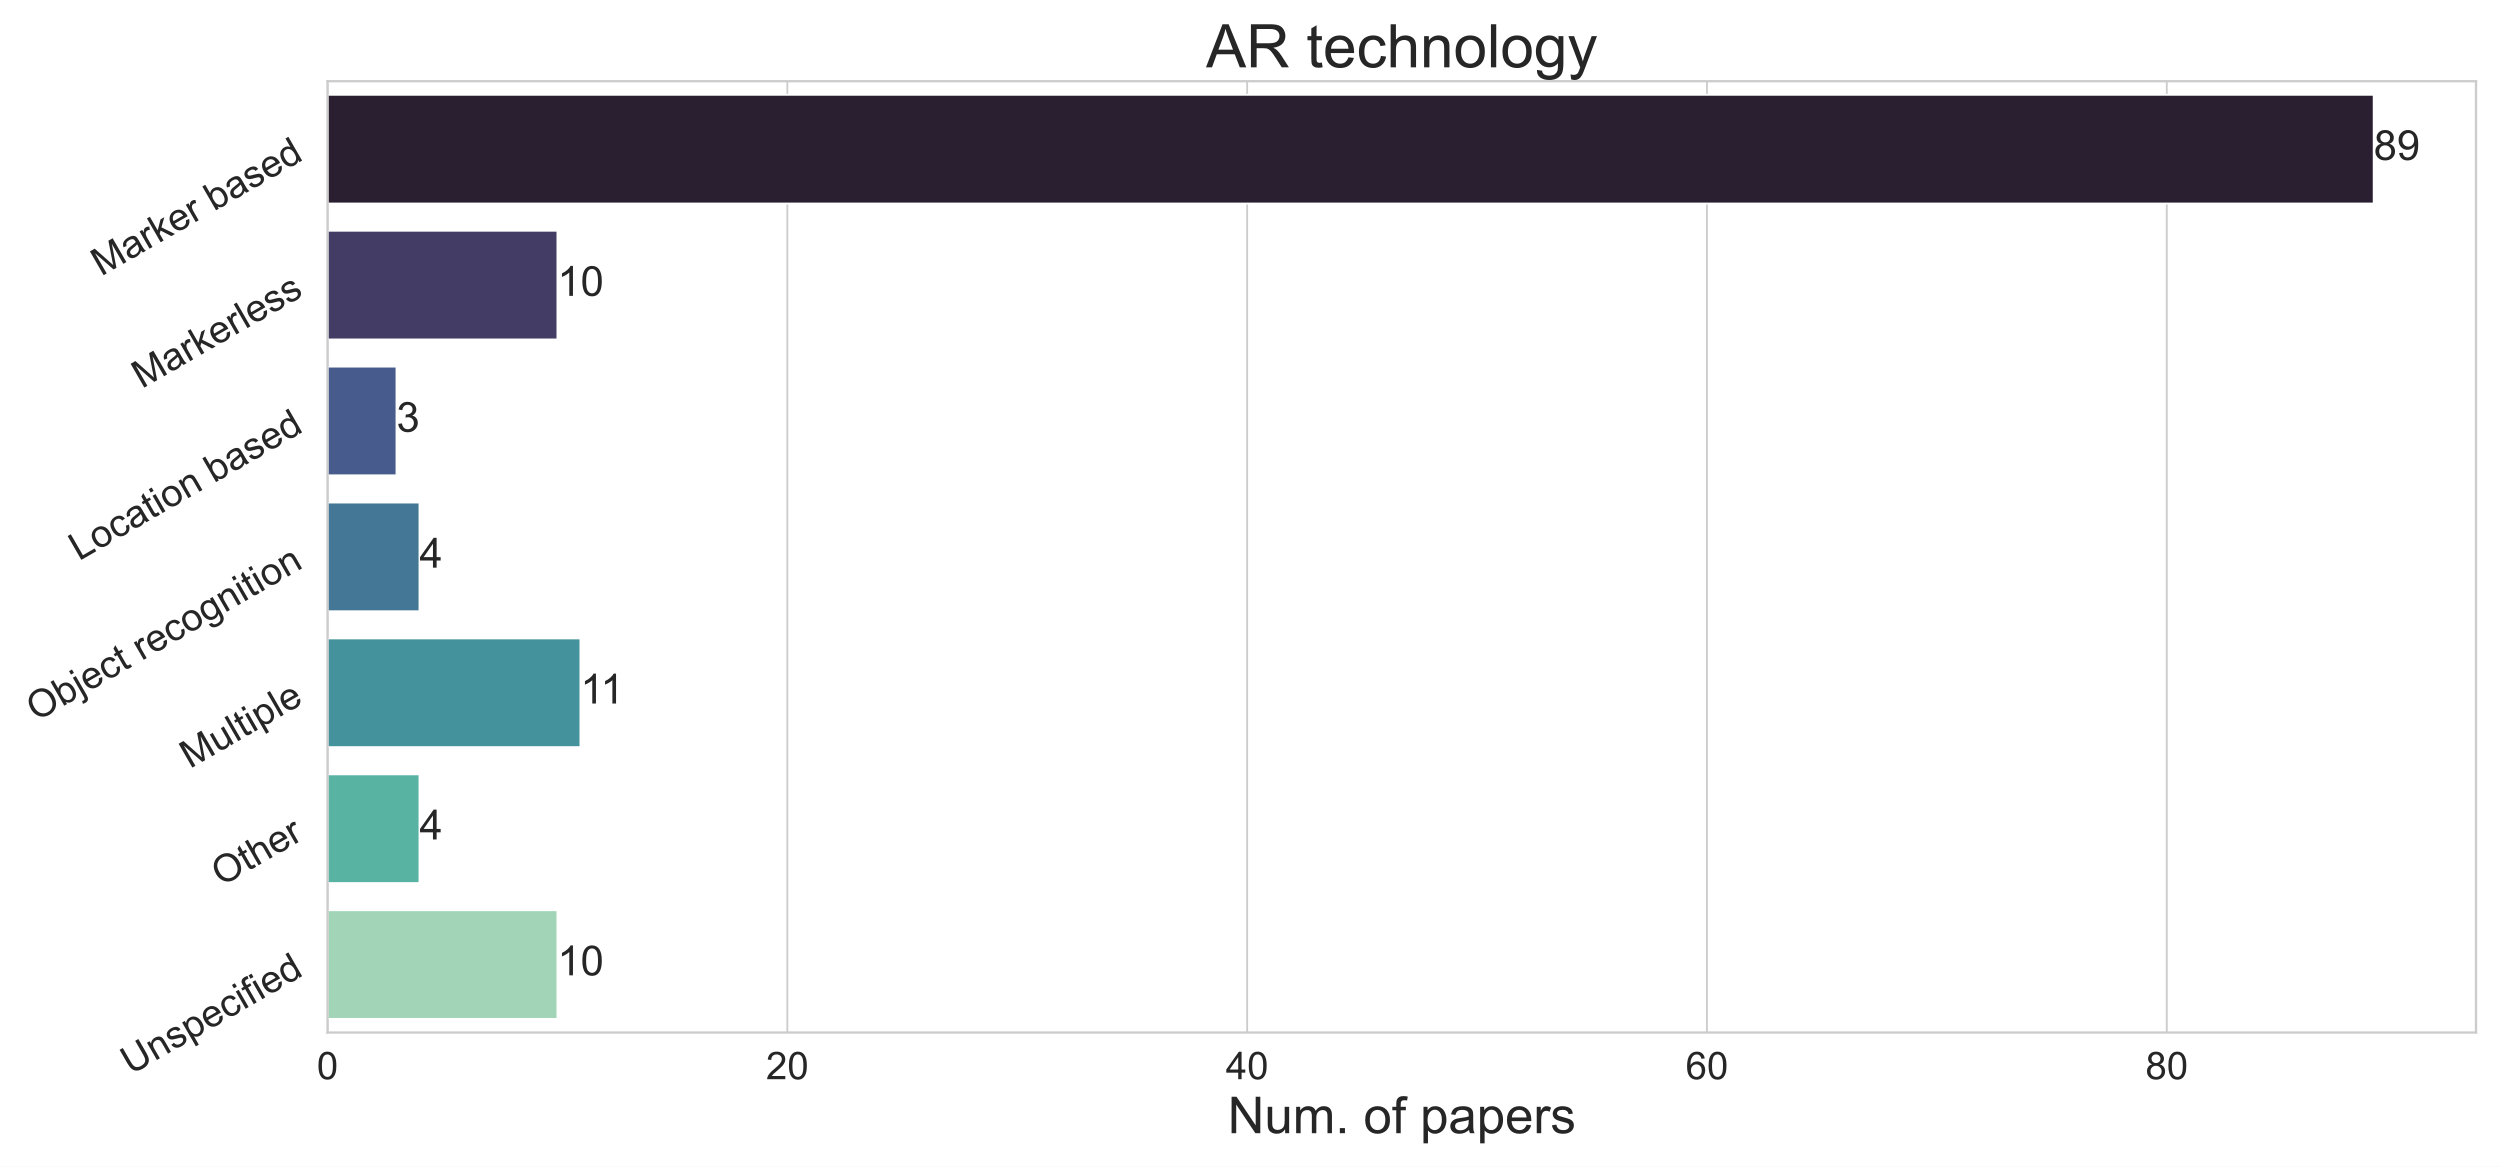
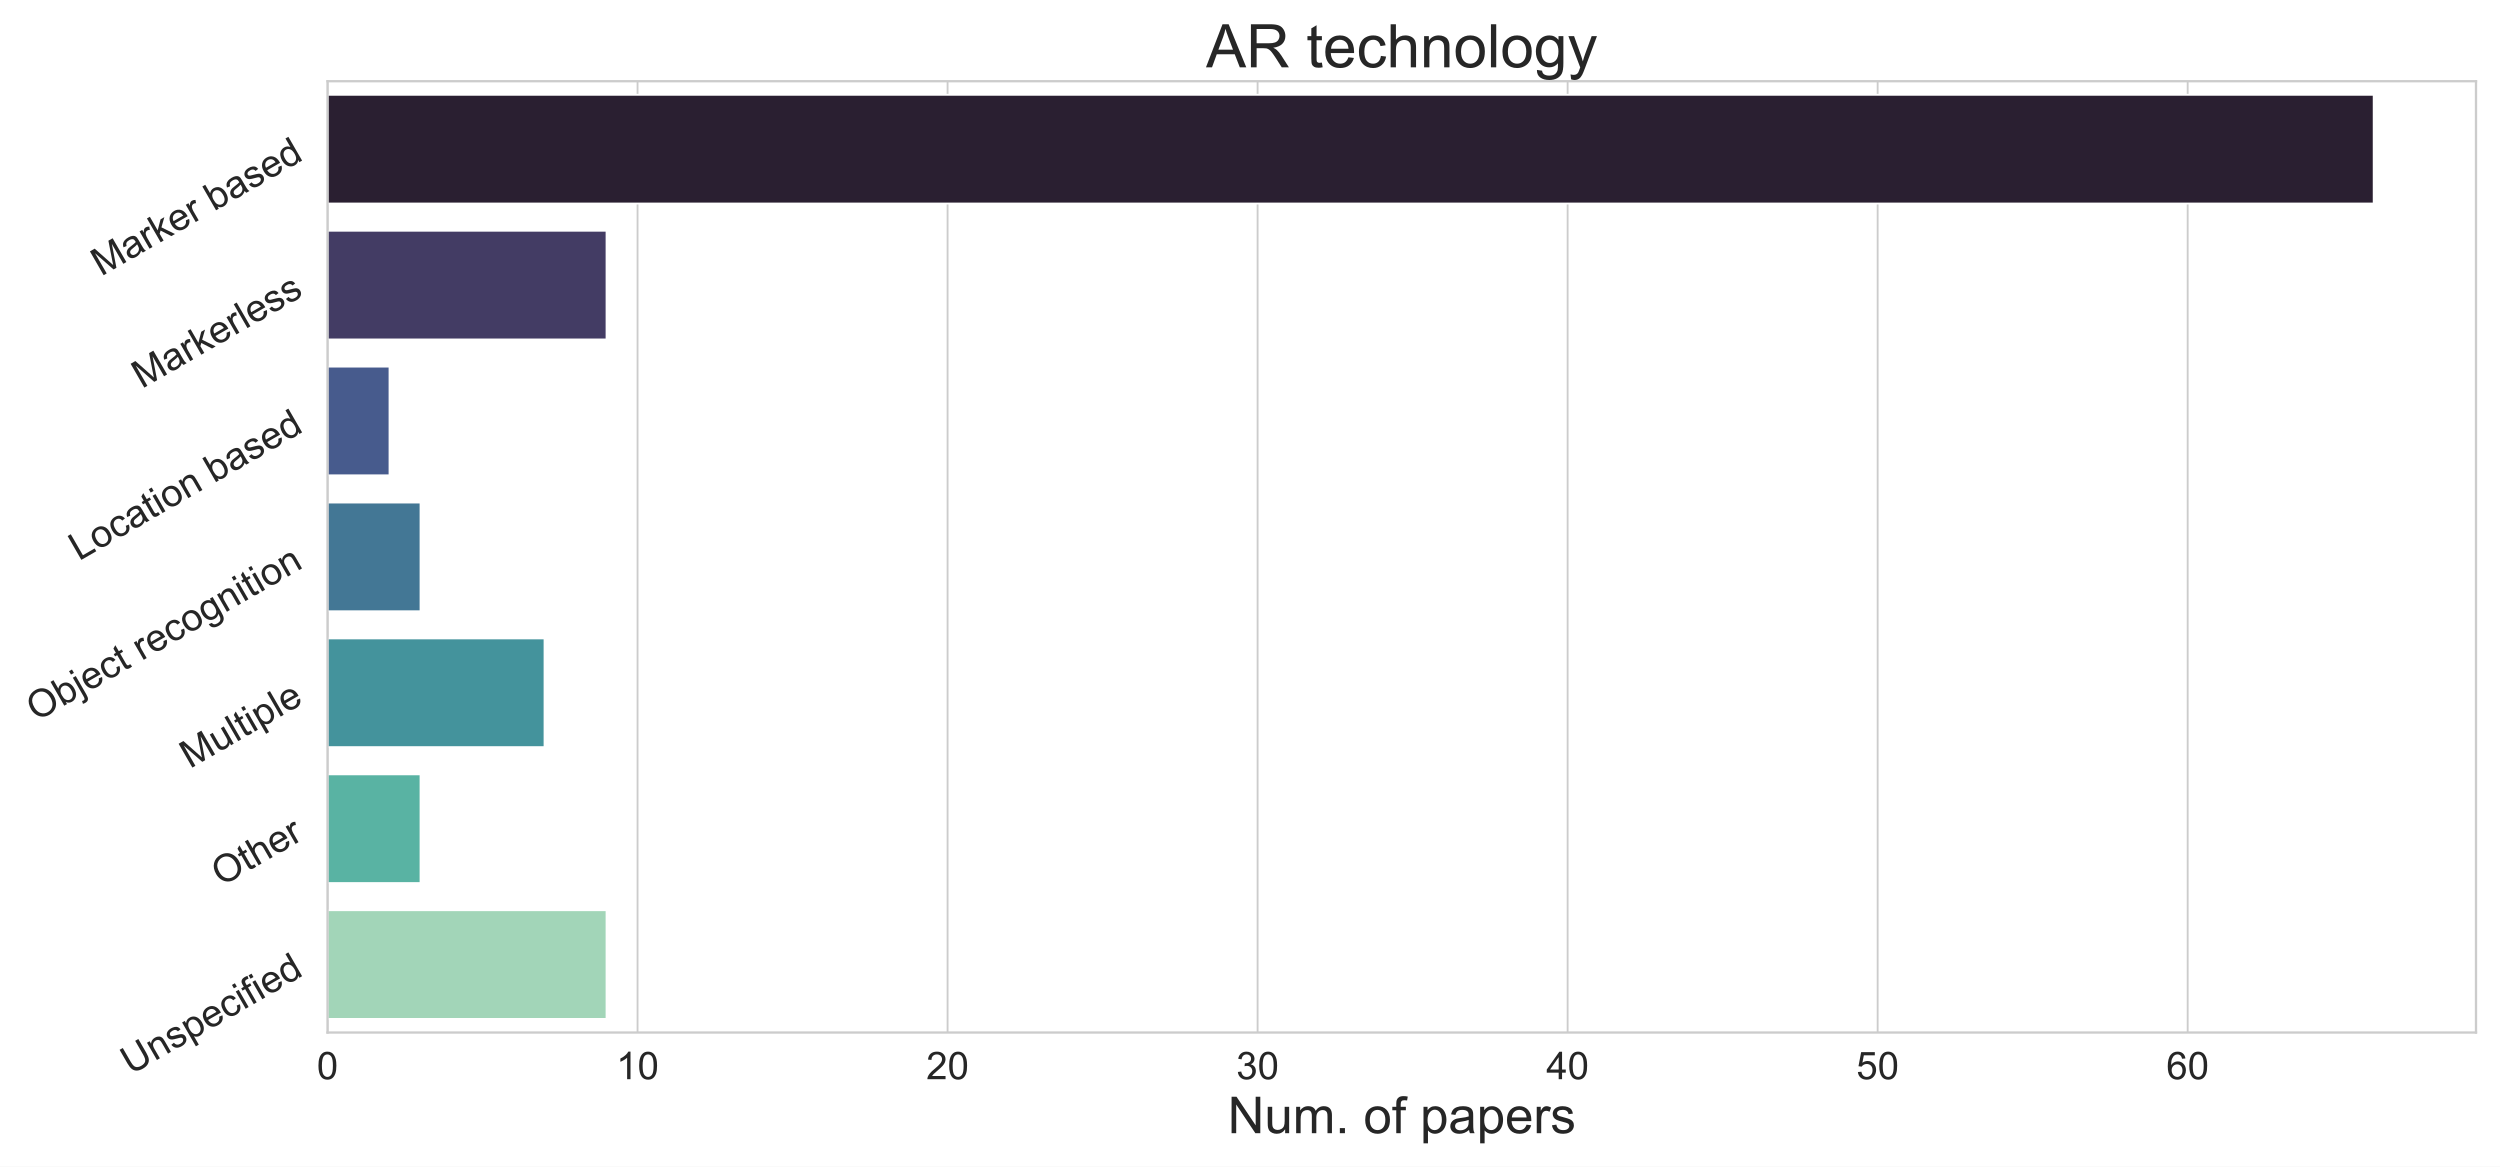
<svg xmlns="http://www.w3.org/2000/svg" xmlns:xlink="http://www.w3.org/1999/xlink" width="1080pt" height="504pt" viewBox="0 0 1080 504" version="1.1">
  <defs>
    <style type="text/css">*{stroke-linejoin: round; stroke-linecap: butt}</style>
  </defs>
  <g id="figure_1">
    <g id="patch_1">
      <path d="M 0 504  L 1080 504  L 1080 0  L 0 0  z " style="fill: #ffffff" />
    </g>
    <g id="axes_1">
      <g id="patch_2">
        <path d="M 141.49 446.052  L 1069.632 446.052  L 1069.632 35.088  L 141.49 35.088  z " style="fill: #ffffff" />
      </g>
      <g id="matplotlib.axis_1">
        <g id="xtick_1">
          <g id="line2d_1">
-             <path d="M 141.49 446.052  L 141.49 35.088  " clip-path="url(#pb2c22d6b29)" style="fill: none; stroke: #cccccc; stroke-width: 0.8; stroke-linecap: round" />
+             <path d="M 141.49 446.052  L 141.49 35.088  " clip-path="url(#p53f2788894)" style="fill: none; stroke: #cccccc; stroke-width: 0.8; stroke-linecap: round" />
          </g>
          <g id="text_1">
            <g style="fill: #262626" transform="translate(136.8777 466.226) scale(0.165888 -0.165888)">
              <defs>
                <path id="ArialMT-30" d="M 266 2259  Q 266 3072 433 3567  Q 600 4063 929 4331  Q 1259 4600 1759 4600  Q 2128 4600 2406 4451  Q 2684 4303 2865 4023  Q 3047 3744 3150 3342  Q 3253 2941 3253 2259  Q 3253 1453 3087 958  Q 2922 463 2592 192  Q 2263 -78 1759 -78  Q 1097 -78 719 397  Q 266 969 266 2259  z M 844 2259  Q 844 1131 1108 757  Q 1372 384 1759 384  Q 2147 384 2411 759  Q 2675 1134 2675 2259  Q 2675 3391 2411 3762  Q 2147 4134 1753 4134  Q 1366 4134 1134 3806  Q 844 3388 844 2259  z " transform="scale(0.015625)" />
              </defs>
              <use xlink:href="#ArialMT-30" />
            </g>
          </g>
        </g>
        <g id="xtick_2">
          <g id="line2d_2">
-             <path d="M 340.129 446.052  L 340.129 35.088  " clip-path="url(#pb2c22d6b29)" style="fill: none; stroke: #cccccc; stroke-width: 0.8; stroke-linecap: round" />
+             <path d="M 275.421 446.052  L 275.421 35.088  " clip-path="url(#p53f2788894)" style="fill: none; stroke: #cccccc; stroke-width: 0.8; stroke-linecap: round" />
          </g>
          <g id="text_2">
-             <g style="fill: #262626" transform="translate(330.9045 466.226) scale(0.165888 -0.165888)">
-               <defs>
-                 <path id="ArialMT-32" d="M 3222 541  L 3222 0  L 194 0  Q 188 203 259 391  Q 375 700 629 1000  Q 884 1300 1366 1694  Q 2113 2306 2375 2664  Q 2638 3022 2638 3341  Q 2638 3675 2398 3904  Q 2159 4134 1775 4134  Q 1369 4134 1125 3890  Q 881 3647 878 3216  L 300 3275  Q 359 3922 746 4261  Q 1134 4600 1788 4600  Q 2447 4600 2831 4234  Q 3216 3869 3216 3328  Q 3216 3053 3103 2787  Q 2991 2522 2730 2228  Q 2469 1934 1863 1422  Q 1356 997 1212 845  Q 1069 694 975 541  L 3222 541  z " transform="scale(0.015625)" />
-               </defs>
-               <use xlink:href="#ArialMT-32" />
+             <g style="fill: #262626" transform="translate(266.1962 466.226) scale(0.165888 -0.165888)">
+               <defs>
+                 <path id="ArialMT-31" d="M 2384 0  L 1822 0  L 1822 3584  Q 1619 3391 1289 3197  Q 959 3003 697 2906  L 697 3450  Q 1169 3672 1522 3987  Q 1875 4303 2022 4600  L 2384 4600  L 2384 0  z " transform="scale(0.015625)" />
+               </defs>
+               <use xlink:href="#ArialMT-31" />
              <use xlink:href="#ArialMT-30" x="55.615" />
            </g>
          </g>
        </g>
        <g id="xtick_3">
          <g id="line2d_3">
-             <path d="M 538.769 446.052  L 538.769 35.088  " clip-path="url(#pb2c22d6b29)" style="fill: none; stroke: #cccccc; stroke-width: 0.8; stroke-linecap: round" />
+             <path d="M 409.352 446.052  L 409.352 35.088  " clip-path="url(#p53f2788894)" style="fill: none; stroke: #cccccc; stroke-width: 0.8; stroke-linecap: round" />
          </g>
          <g id="text_3">
-             <g style="fill: #262626" transform="translate(529.5437 466.226) scale(0.165888 -0.165888)">
-               <defs>
-                 <path id="ArialMT-34" d="M 2069 0  L 2069 1097  L 81 1097  L 81 1613  L 2172 4581  L 2631 4581  L 2631 1613  L 3250 1613  L 3250 1097  L 2631 1097  L 2631 0  L 2069 0  z M 2069 1613  L 2069 3678  L 634 1613  L 2069 1613  z " transform="scale(0.015625)" />
-               </defs>
-               <use xlink:href="#ArialMT-34" />
+             <g style="fill: #262626" transform="translate(400.1272 466.226) scale(0.165888 -0.165888)">
+               <defs>
+                 <path id="ArialMT-32" d="M 3222 541  L 3222 0  L 194 0  Q 188 203 259 391  Q 375 700 629 1000  Q 884 1300 1366 1694  Q 2113 2306 2375 2664  Q 2638 3022 2638 3341  Q 2638 3675 2398 3904  Q 2159 4134 1775 4134  Q 1369 4134 1125 3890  Q 881 3647 878 3216  L 300 3275  Q 359 3922 746 4261  Q 1134 4600 1788 4600  Q 2447 4600 2831 4234  Q 3216 3869 3216 3328  Q 3216 3053 3103 2787  Q 2991 2522 2730 2228  Q 2469 1934 1863 1422  Q 1356 997 1212 845  Q 1069 694 975 541  L 3222 541  z " transform="scale(0.015625)" />
+               </defs>
+               <use xlink:href="#ArialMT-32" />
              <use xlink:href="#ArialMT-30" x="55.615" />
            </g>
          </g>
        </g>
        <g id="xtick_4">
          <g id="line2d_4">
-             <path d="M 737.408 446.052  L 737.408 35.088  " clip-path="url(#pb2c22d6b29)" style="fill: none; stroke: #cccccc; stroke-width: 0.8; stroke-linecap: round" />
+             <path d="M 543.283 446.052  L 543.283 35.088  " clip-path="url(#p53f2788894)" style="fill: none; stroke: #cccccc; stroke-width: 0.8; stroke-linecap: round" />
          </g>
          <g id="text_4">
-             <g style="fill: #262626" transform="translate(728.1829 466.226) scale(0.165888 -0.165888)">
-               <defs>
-                 <path id="ArialMT-36" d="M 3184 3459  L 2625 3416  Q 2550 3747 2413 3897  Q 2184 4138 1850 4138  Q 1581 4138 1378 3988  Q 1113 3794 959 3422  Q 806 3050 800 2363  Q 1003 2672 1297 2822  Q 1591 2972 1913 2972  Q 2475 2972 2870 2558  Q 3266 2144 3266 1488  Q 3266 1056 3080 686  Q 2894 316 2569 119  Q 2244 -78 1831 -78  Q 1128 -78 684 439  Q 241 956 241 2144  Q 241 3472 731 4075  Q 1159 4600 1884 4600  Q 2425 4600 2770 4297  Q 3116 3994 3184 3459  z M 888 1484  Q 888 1194 1011 928  Q 1134 663 1356 523  Q 1578 384 1822 384  Q 2178 384 2434 671  Q 2691 959 2691 1453  Q 2691 1928 2437 2201  Q 2184 2475 1800 2475  Q 1419 2475 1153 2201  Q 888 1928 888 1484  z " transform="scale(0.015625)" />
-               </defs>
-               <use xlink:href="#ArialMT-36" />
+             <g style="fill: #262626" transform="translate(534.0582 466.226) scale(0.165888 -0.165888)">
+               <defs>
+                 <path id="ArialMT-33" d="M 269 1209  L 831 1284  Q 928 806 1161 595  Q 1394 384 1728 384  Q 2125 384 2398 659  Q 2672 934 2672 1341  Q 2672 1728 2419 1979  Q 2166 2231 1775 2231  Q 1616 2231 1378 2169  L 1441 2663  Q 1497 2656 1531 2656  Q 1891 2656 2178 2843  Q 2466 3031 2466 3422  Q 2466 3731 2256 3934  Q 2047 4138 1716 4138  Q 1388 4138 1169 3931  Q 950 3725 888 3313  L 325 3413  Q 428 3978 793 4289  Q 1159 4600 1703 4600  Q 2078 4600 2393 4439  Q 2709 4278 2876 4000  Q 3044 3722 3044 3409  Q 3044 3113 2884 2869  Q 2725 2625 2413 2481  Q 2819 2388 3044 2092  Q 3269 1797 3269 1353  Q 3269 753 2831 336  Q 2394 -81 1725 -81  Q 1122 -81 723 278  Q 325 638 269 1209  z " transform="scale(0.015625)" />
+               </defs>
+               <use xlink:href="#ArialMT-33" />
              <use xlink:href="#ArialMT-30" x="55.615" />
            </g>
          </g>
        </g>
        <g id="xtick_5">
          <g id="line2d_5">
-             <path d="M 936.047 446.052  L 936.047 35.088  " clip-path="url(#pb2c22d6b29)" style="fill: none; stroke: #cccccc; stroke-width: 0.8; stroke-linecap: round" />
+             <path d="M 677.214 446.052  L 677.214 35.088  " clip-path="url(#p53f2788894)" style="fill: none; stroke: #cccccc; stroke-width: 0.8; stroke-linecap: round" />
          </g>
          <g id="text_5">
-             <g style="fill: #262626" transform="translate(926.8222 466.226) scale(0.165888 -0.165888)">
-               <defs>
-                 <path id="ArialMT-38" d="M 1131 2484  Q 781 2613 612 2850  Q 444 3088 444 3419  Q 444 3919 803 4259  Q 1163 4600 1759 4600  Q 2359 4600 2725 4251  Q 3091 3903 3091 3403  Q 3091 3084 2923 2848  Q 2756 2613 2416 2484  Q 2838 2347 3058 2040  Q 3278 1734 3278 1309  Q 3278 722 2862 322  Q 2447 -78 1769 -78  Q 1091 -78 675 323  Q 259 725 259 1325  Q 259 1772 486 2073  Q 713 2375 1131 2484  z M 1019 3438  Q 1019 3113 1228 2906  Q 1438 2700 1772 2700  Q 2097 2700 2305 2904  Q 2513 3109 2513 3406  Q 2513 3716 2298 3927  Q 2084 4138 1766 4138  Q 1444 4138 1231 3931  Q 1019 3725 1019 3438  z M 838 1322  Q 838 1081 952 856  Q 1066 631 1291 507  Q 1516 384 1775 384  Q 2178 384 2440 643  Q 2703 903 2703 1303  Q 2703 1709 2433 1975  Q 2163 2241 1756 2241  Q 1359 2241 1098 1978  Q 838 1716 838 1322  z " transform="scale(0.015625)" />
-               </defs>
-               <use xlink:href="#ArialMT-38" />
-               <use xlink:href="#ArialMT-30" x="55.615" />
-             </g>
-           </g>
-         </g>
-         <g id="text_6">
+             <g style="fill: #262626" transform="translate(667.9892 466.226) scale(0.165888 -0.165888)">
+               <defs>
+                 <path id="ArialMT-34" d="M 2069 0  L 2069 1097  L 81 1097  L 81 1613  L 2172 4581  L 2631 4581  L 2631 1613  L 3250 1613  L 3250 1097  L 2631 1097  L 2631 0  L 2069 0  z M 2069 1613  L 2069 3678  L 634 1613  L 2069 1613  z " transform="scale(0.015625)" />
+               </defs>
+               <use xlink:href="#ArialMT-34" />
+               <use xlink:href="#ArialMT-30" x="55.615" />
+             </g>
+           </g>
+         </g>
+         <g id="xtick_6">
+           <g id="line2d_6">
+             <path d="M 811.145 446.052  L 811.145 35.088  " clip-path="url(#p53f2788894)" style="fill: none; stroke: #cccccc; stroke-width: 0.8; stroke-linecap: round" />
+           </g>
+           <g id="text_6">
+             <g style="fill: #262626" transform="translate(801.9202 466.226) scale(0.165888 -0.165888)">
+               <defs>
+                 <path id="ArialMT-35" d="M 266 1200  L 856 1250  Q 922 819 1161 601  Q 1400 384 1738 384  Q 2144 384 2425 690  Q 2706 997 2706 1503  Q 2706 1984 2436 2262  Q 2166 2541 1728 2541  Q 1456 2541 1237 2417  Q 1019 2294 894 2097  L 366 2166  L 809 4519  L 3088 4519  L 3088 3981  L 1259 3981  L 1013 2750  Q 1425 3038 1878 3038  Q 2478 3038 2890 2622  Q 3303 2206 3303 1553  Q 3303 931 2941 478  Q 2500 -78 1738 -78  Q 1113 -78 717 272  Q 322 622 266 1200  z " transform="scale(0.015625)" />
+               </defs>
+               <use xlink:href="#ArialMT-35" />
+               <use xlink:href="#ArialMT-30" x="55.615" />
+             </g>
+           </g>
+         </g>
+         <g id="xtick_7">
+           <g id="line2d_7">
+             <path d="M 945.076 446.052  L 945.076 35.088  " clip-path="url(#p53f2788894)" style="fill: none; stroke: #cccccc; stroke-width: 0.8; stroke-linecap: round" />
+           </g>
+           <g id="text_7">
+             <g style="fill: #262626" transform="translate(935.8512 466.226) scale(0.165888 -0.165888)">
+               <defs>
+                 <path id="ArialMT-36" d="M 3184 3459  L 2625 3416  Q 2550 3747 2413 3897  Q 2184 4138 1850 4138  Q 1581 4138 1378 3988  Q 1113 3794 959 3422  Q 806 3050 800 2363  Q 1003 2672 1297 2822  Q 1591 2972 1913 2972  Q 2475 2972 2870 2558  Q 3266 2144 3266 1488  Q 3266 1056 3080 686  Q 2894 316 2569 119  Q 2244 -78 1831 -78  Q 1128 -78 684 439  Q 241 956 241 2144  Q 241 3472 731 4075  Q 1159 4600 1884 4600  Q 2425 4600 2770 4297  Q 3116 3994 3184 3459  z M 888 1484  Q 888 1194 1011 928  Q 1134 663 1356 523  Q 1578 384 1822 384  Q 2178 384 2434 671  Q 2691 959 2691 1453  Q 2691 1928 2437 2201  Q 2184 2475 1800 2475  Q 1419 2475 1153 2201  Q 888 1928 888 1484  z " transform="scale(0.015625)" />
+               </defs>
+               <use xlink:href="#ArialMT-36" />
+               <use xlink:href="#ArialMT-30" x="55.615" />
+             </g>
+           </g>
+         </g>
+         <g id="text_8">
          <g style="fill: #262626" transform="translate(530.3658 489.5383) scale(0.22 -0.22)">
            <defs>
              <path id="ArialMT-4e" d="M 488 0  L 488 4581  L 1109 4581  L 3516 984  L 3516 4581  L 4097 4581  L 4097 0  L 3475 0  L 1069 3600  L 1069 0  L 488 0  z " transform="scale(0.015625)" />
              <path id="ArialMT-75" d="M 2597 0  L 2597 488  Q 2209 -75 1544 -75  Q 1250 -75 995 37  Q 741 150 617 320  Q 494 491 444 738  Q 409 903 409 1263  L 409 3319  L 972 3319  L 972 1478  Q 972 1038 1006 884  Q 1059 663 1231 536  Q 1403 409 1656 409  Q 1909 409 2131 539  Q 2353 669 2445 892  Q 2538 1116 2538 1541  L 2538 3319  L 3100 3319  L 3100 0  L 2597 0  z " transform="scale(0.015625)" />
              <path id="ArialMT-6d" d="M 422 0  L 422 3319  L 925 3319  L 925 2853  Q 1081 3097 1340 3245  Q 1600 3394 1931 3394  Q 2300 3394 2536 3241  Q 2772 3088 2869 2813  Q 3263 3394 3894 3394  Q 4388 3394 4653 3120  Q 4919 2847 4919 2278  L 4919 0  L 4359 0  L 4359 2091  Q 4359 2428 4304 2576  Q 4250 2725 4106 2815  Q 3963 2906 3769 2906  Q 3419 2906 3187 2673  Q 2956 2441 2956 1928  L 2956 0  L 2394 0  L 2394 2156  Q 2394 2531 2256 2718  Q 2119 2906 1806 2906  Q 1569 2906 1367 2781  Q 1166 2656 1075 2415  Q 984 2175 984 1722  L 984 0  L 422 0  z " transform="scale(0.015625)" />
              <path id="ArialMT-2e" d="M 581 0  L 581 641  L 1222 641  L 1222 0  L 581 0  z " transform="scale(0.015625)" />
              <path id="ArialMT-20" transform="scale(0.015625)" />
              <path id="ArialMT-6f" d="M 213 1659  Q 213 2581 725 3025  Q 1153 3394 1769 3394  Q 2453 3394 2887 2945  Q 3322 2497 3322 1706  Q 3322 1066 3130 698  Q 2938 331 2570 128  Q 2203 -75 1769 -75  Q 1072 -75 642 372  Q 213 819 213 1659  z M 791 1659  Q 791 1022 1069 705  Q 1347 388 1769 388  Q 2188 388 2466 706  Q 2744 1025 2744 1678  Q 2744 2294 2464 2611  Q 2184 2928 1769 2928  Q 1347 2928 1069 2612  Q 791 2297 791 1659  z " transform="scale(0.015625)" />
              <path id="ArialMT-66" d="M 556 0  L 556 2881  L 59 2881  L 59 3319  L 556 3319  L 556 3672  Q 556 4006 616 4169  Q 697 4388 901 4523  Q 1106 4659 1475 4659  Q 1713 4659 2000 4603  L 1916 4113  Q 1741 4144 1584 4144  Q 1328 4144 1222 4034  Q 1116 3925 1116 3625  L 1116 3319  L 1763 3319  L 1763 2881  L 1116 2881  L 1116 0  L 556 0  z " transform="scale(0.015625)" />
              <path id="ArialMT-70" d="M 422 -1272  L 422 3319  L 934 3319  L 934 2888  Q 1116 3141 1344 3267  Q 1572 3394 1897 3394  Q 2322 3394 2647 3175  Q 2972 2956 3137 2557  Q 3303 2159 3303 1684  Q 3303 1175 3120 767  Q 2938 359 2589 142  Q 2241 -75 1856 -75  Q 1575 -75 1351 44  Q 1128 163 984 344  L 984 -1272  L 422 -1272  z M 931 1641  Q 931 1000 1190 694  Q 1450 388 1819 388  Q 2194 388 2461 705  Q 2728 1022 2728 1688  Q 2728 2322 2467 2637  Q 2206 2953 1844 2953  Q 1484 2953 1207 2617  Q 931 2281 931 1641  z " transform="scale(0.015625)" />
              <path id="ArialMT-61" d="M 2588 409  Q 2275 144 1986 34  Q 1697 -75 1366 -75  Q 819 -75 525 192  Q 231 459 231 875  Q 231 1119 342 1320  Q 453 1522 633 1644  Q 813 1766 1038 1828  Q 1203 1872 1538 1913  Q 2219 1994 2541 2106  Q 2544 2222 2544 2253  Q 2544 2597 2384 2738  Q 2169 2928 1744 2928  Q 1347 2928 1158 2789  Q 969 2650 878 2297  L 328 2372  Q 403 2725 575 2942  Q 747 3159 1072 3276  Q 1397 3394 1825 3394  Q 2250 3394 2515 3294  Q 2781 3194 2906 3042  Q 3031 2891 3081 2659  Q 3109 2516 3109 2141  L 3109 1391  Q 3109 606 3145 398  Q 3181 191 3288 0  L 2700 0  Q 2613 175 2588 409  z M 2541 1666  Q 2234 1541 1622 1453  Q 1275 1403 1131 1340  Q 988 1278 909 1158  Q 831 1038 831 891  Q 831 666 1001 516  Q 1172 366 1500 366  Q 1825 366 2078 508  Q 2331 650 2450 897  Q 2541 1088 2541 1459  L 2541 1666  z " transform="scale(0.015625)" />
              <path id="ArialMT-65" d="M 2694 1069  L 3275 997  Q 3138 488 2766 206  Q 2394 -75 1816 -75  Q 1088 -75 661 373  Q 234 822 234 1631  Q 234 2469 665 2931  Q 1097 3394 1784 3394  Q 2450 3394 2872 2941  Q 3294 2488 3294 1666  Q 3294 1616 3291 1516  L 816 1516  Q 847 969 1125 678  Q 1403 388 1819 388  Q 2128 388 2347 550  Q 2566 713 2694 1069  z M 847 1978  L 2700 1978  Q 2663 2397 2488 2606  Q 2219 2931 1791 2931  Q 1403 2931 1139 2672  Q 875 2413 847 1978  z " transform="scale(0.015625)" />
              <path id="ArialMT-72" d="M 416 0  L 416 3319  L 922 3319  L 922 2816  Q 1116 3169 1280 3281  Q 1444 3394 1641 3394  Q 1925 3394 2219 3213  L 2025 2691  Q 1819 2813 1613 2813  Q 1428 2813 1281 2702  Q 1134 2591 1072 2394  Q 978 2094 978 1738  L 978 0  L 416 0  z " transform="scale(0.015625)" />
              <path id="ArialMT-73" d="M 197 991  L 753 1078  Q 800 744 1014 566  Q 1228 388 1613 388  Q 2000 388 2187 545  Q 2375 703 2375 916  Q 2375 1106 2209 1216  Q 2094 1291 1634 1406  Q 1016 1563 777 1677  Q 538 1791 414 1992  Q 291 2194 291 2438  Q 291 2659 392 2848  Q 494 3038 669 3163  Q 800 3259 1026 3326  Q 1253 3394 1513 3394  Q 1903 3394 2198 3281  Q 2494 3169 2634 2976  Q 2775 2784 2828 2463  L 2278 2388  Q 2241 2644 2061 2787  Q 1881 2931 1553 2931  Q 1166 2931 1000 2803  Q 834 2675 834 2503  Q 834 2394 903 2306  Q 972 2216 1119 2156  Q 1203 2125 1616 2013  Q 2213 1853 2448 1751  Q 2684 1650 2818 1456  Q 2953 1263 2953 975  Q 2953 694 2789 445  Q 2625 197 2315 61  Q 2006 -75 1616 -75  Q 969 -75 630 194  Q 291 463 197 991  z " transform="scale(0.015625)" />
            </defs>
            <use xlink:href="#ArialMT-4e" />
            <use xlink:href="#ArialMT-75" x="72.217" />
            <use xlink:href="#ArialMT-6d" x="127.832" />
            <use xlink:href="#ArialMT-2e" x="211.133" />
            <use xlink:href="#ArialMT-20" x="238.916" />
            <use xlink:href="#ArialMT-6f" x="266.699" />
            <use xlink:href="#ArialMT-66" x="322.314" />
            <use xlink:href="#ArialMT-20" x="350.098" />
            <use xlink:href="#ArialMT-70" x="377.881" />
            <use xlink:href="#ArialMT-61" x="433.496" />
            <use xlink:href="#ArialMT-70" x="489.111" />
            <use xlink:href="#ArialMT-65" x="544.727" />
            <use xlink:href="#ArialMT-72" x="600.342" />
            <use xlink:href="#ArialMT-73" x="633.643" />
          </g>
        </g>
      </g>
      <g id="matplotlib.axis_2">
        <g id="ytick_1">
-           <g id="text_7">
+           <g id="text_9">
            <g style="fill: #262626" transform="translate(43.71628 119.4947) rotate(-30) scale(0.165888 -0.165888)">
              <defs>
                <path id="ArialMT-4d" d="M 475 0  L 475 4581  L 1388 4581  L 2472 1338  Q 2622 884 2691 659  Q 2769 909 2934 1394  L 4031 4581  L 4847 4581  L 4847 0  L 4263 0  L 4263 3834  L 2931 0  L 2384 0  L 1059 3900  L 1059 0  L 475 0  z " transform="scale(0.015625)" />
                <path id="ArialMT-6b" d="M 425 0  L 425 4581  L 988 4581  L 988 1969  L 2319 3319  L 3047 3319  L 1778 2088  L 3175 0  L 2481 0  L 1384 1697  L 988 1316  L 988 0  L 425 0  z " transform="scale(0.015625)" />
                <path id="ArialMT-62" d="M 941 0  L 419 0  L 419 4581  L 981 4581  L 981 2947  Q 1338 3394 1891 3394  Q 2197 3394 2470 3270  Q 2744 3147 2920 2923  Q 3097 2700 3197 2384  Q 3297 2069 3297 1709  Q 3297 856 2875 390  Q 2453 -75 1863 -75  Q 1275 -75 941 416  L 941 0  z M 934 1684  Q 934 1088 1097 822  Q 1363 388 1816 388  Q 2184 388 2453 708  Q 2722 1028 2722 1663  Q 2722 2313 2464 2622  Q 2206 2931 1841 2931  Q 1472 2931 1203 2611  Q 934 2291 934 1684  z " transform="scale(0.015625)" />
                <path id="ArialMT-64" d="M 2575 0  L 2575 419  Q 2259 -75 1647 -75  Q 1250 -75 917 144  Q 584 363 401 755  Q 219 1147 219 1656  Q 219 2153 384 2558  Q 550 2963 881 3178  Q 1213 3394 1622 3394  Q 1922 3394 2156 3267  Q 2391 3141 2538 2938  L 2538 4581  L 3097 4581  L 3097 0  L 2575 0  z M 797 1656  Q 797 1019 1065 703  Q 1334 388 1700 388  Q 2069 388 2326 689  Q 2584 991 2584 1609  Q 2584 2291 2321 2609  Q 2059 2928 1675 2928  Q 1300 2928 1048 2622  Q 797 2316 797 1656  z " transform="scale(0.015625)" />
              </defs>
              <use xlink:href="#ArialMT-4d" />
              <use xlink:href="#ArialMT-61" x="83.301" />
              <use xlink:href="#ArialMT-72" x="138.916" />
              <use xlink:href="#ArialMT-6b" x="172.217" />
              <use xlink:href="#ArialMT-65" x="222.217" />
              <use xlink:href="#ArialMT-72" x="277.832" />
              <use xlink:href="#ArialMT-20" x="311.133" />
              <use xlink:href="#ArialMT-62" x="338.916" />
              <use xlink:href="#ArialMT-61" x="394.531" />
              <use xlink:href="#ArialMT-73" x="450.146" />
              <use xlink:href="#ArialMT-65" x="500.146" />
              <use xlink:href="#ArialMT-64" x="555.762" />
            </g>
          </g>
        </g>
        <g id="ytick_2">
-           <g id="text_8">
+           <g id="text_10">
            <g style="fill: #262626" transform="translate(61.29931 168.0523) rotate(-30) scale(0.165888 -0.165888)">
              <defs>
                <path id="ArialMT-6c" d="M 409 0  L 409 4581  L 972 4581  L 972 0  L 409 0  z " transform="scale(0.015625)" />
              </defs>
              <use xlink:href="#ArialMT-4d" />
              <use xlink:href="#ArialMT-61" x="83.301" />
              <use xlink:href="#ArialMT-72" x="138.916" />
              <use xlink:href="#ArialMT-6b" x="172.217" />
              <use xlink:href="#ArialMT-65" x="222.217" />
              <use xlink:href="#ArialMT-72" x="277.832" />
              <use xlink:href="#ArialMT-6c" x="311.133" />
              <use xlink:href="#ArialMT-65" x="333.35" />
              <use xlink:href="#ArialMT-73" x="388.965" />
              <use xlink:href="#ArialMT-73" x="438.965" />
            </g>
          </g>
        </g>
        <g id="ytick_3">
-           <g id="text_9">
+           <g id="text_11">
            <g style="fill: #262626" transform="translate(34.09982 242.4651) rotate(-30) scale(0.165888 -0.165888)">
              <defs>
                <path id="ArialMT-4c" d="M 469 0  L 469 4581  L 1075 4581  L 1075 541  L 3331 541  L 3331 0  L 469 0  z " transform="scale(0.015625)" />
                <path id="ArialMT-63" d="M 2588 1216  L 3141 1144  Q 3050 572 2676 248  Q 2303 -75 1759 -75  Q 1078 -75 664 370  Q 250 816 250 1647  Q 250 2184 428 2587  Q 606 2991 970 3192  Q 1334 3394 1763 3394  Q 2303 3394 2647 3120  Q 2991 2847 3088 2344  L 2541 2259  Q 2463 2594 2264 2762  Q 2066 2931 1784 2931  Q 1359 2931 1093 2626  Q 828 2322 828 1663  Q 828 994 1084 691  Q 1341 388 1753 388  Q 2084 388 2306 591  Q 2528 794 2588 1216  z " transform="scale(0.015625)" />
                <path id="ArialMT-74" d="M 1650 503  L 1731 6  Q 1494 -44 1306 -44  Q 1000 -44 831 53  Q 663 150 594 308  Q 525 466 525 972  L 525 2881  L 113 2881  L 113 3319  L 525 3319  L 525 4141  L 1084 4478  L 1084 3319  L 1650 3319  L 1650 2881  L 1084 2881  L 1084 941  Q 1084 700 1114 631  Q 1144 563 1211 522  Q 1278 481 1403 481  Q 1497 481 1650 503  z " transform="scale(0.015625)" />
                <path id="ArialMT-69" d="M 425 3934  L 425 4581  L 988 4581  L 988 3934  L 425 3934  z M 425 0  L 425 3319  L 988 3319  L 988 0  L 425 0  z " transform="scale(0.015625)" />
                <path id="ArialMT-6e" d="M 422 0  L 422 3319  L 928 3319  L 928 2847  Q 1294 3394 1984 3394  Q 2284 3394 2536 3286  Q 2788 3178 2913 3003  Q 3038 2828 3088 2588  Q 3119 2431 3119 2041  L 3119 0  L 2556 0  L 2556 2019  Q 2556 2363 2490 2533  Q 2425 2703 2258 2804  Q 2091 2906 1866 2906  Q 1506 2906 1245 2678  Q 984 2450 984 1813  L 984 0  L 422 0  z " transform="scale(0.015625)" />
              </defs>
              <use xlink:href="#ArialMT-4c" />
              <use xlink:href="#ArialMT-6f" x="55.615" />
              <use xlink:href="#ArialMT-63" x="111.23" />
              <use xlink:href="#ArialMT-61" x="161.23" />
              <use xlink:href="#ArialMT-74" x="216.846" />
              <use xlink:href="#ArialMT-69" x="244.629" />
              <use xlink:href="#ArialMT-6f" x="266.846" />
              <use xlink:href="#ArialMT-6e" x="322.461" />
              <use xlink:href="#ArialMT-20" x="378.076" />
              <use xlink:href="#ArialMT-62" x="405.859" />
              <use xlink:href="#ArialMT-61" x="461.475" />
              <use xlink:href="#ArialMT-73" x="517.09" />
              <use xlink:href="#ArialMT-65" x="567.09" />
              <use xlink:href="#ArialMT-64" x="622.705" />
            </g>
          </g>
        </g>
        <g id="ytick_4">
-           <g id="text_10">
+           <g id="text_12">
            <g style="fill: #262626" transform="translate(15.65863 311.8429) rotate(-30) scale(0.165888 -0.165888)">
              <defs>
                <path id="ArialMT-4f" d="M 309 2231  Q 309 3372 921 4017  Q 1534 4663 2503 4663  Q 3138 4663 3647 4359  Q 4156 4056 4423 3514  Q 4691 2972 4691 2284  Q 4691 1588 4409 1038  Q 4128 488 3612 205  Q 3097 -78 2500 -78  Q 1853 -78 1343 234  Q 834 547 571 1087  Q 309 1628 309 2231  z M 934 2222  Q 934 1394 1379 917  Q 1825 441 2497 441  Q 3181 441 3623 922  Q 4066 1403 4066 2288  Q 4066 2847 3877 3264  Q 3688 3681 3323 3911  Q 2959 4141 2506 4141  Q 1863 4141 1398 3698  Q 934 3256 934 2222  z " transform="scale(0.015625)" />
                <path id="ArialMT-6a" d="M 419 3928  L 419 4581  L 981 4581  L 981 3928  L 419 3928  z M -294 -1288  L -188 -809  Q -19 -853 78 -853  Q 250 -853 334 -739  Q 419 -625 419 -169  L 419 3319  L 981 3319  L 981 -181  Q 981 -794 822 -1034  Q 619 -1347 147 -1347  Q -81 -1347 -294 -1288  z " transform="scale(0.015625)" />
                <path id="ArialMT-67" d="M 319 -275  L 866 -356  Q 900 -609 1056 -725  Q 1266 -881 1628 -881  Q 2019 -881 2231 -725  Q 2444 -569 2519 -288  Q 2563 -116 2559 434  Q 2191 0 1641 0  Q 956 0 581 494  Q 206 988 206 1678  Q 206 2153 378 2554  Q 550 2956 876 3175  Q 1203 3394 1644 3394  Q 2231 3394 2613 2919  L 2613 3319  L 3131 3319  L 3131 450  Q 3131 -325 2973 -648  Q 2816 -972 2473 -1159  Q 2131 -1347 1631 -1347  Q 1038 -1347 672 -1080  Q 306 -813 319 -275  z M 784 1719  Q 784 1066 1043 766  Q 1303 466 1694 466  Q 2081 466 2343 764  Q 2606 1063 2606 1700  Q 2606 2309 2336 2618  Q 2066 2928 1684 2928  Q 1309 2928 1046 2623  Q 784 2319 784 1719  z " transform="scale(0.015625)" />
              </defs>
              <use xlink:href="#ArialMT-4f" />
              <use xlink:href="#ArialMT-62" x="77.783" />
              <use xlink:href="#ArialMT-6a" x="133.398" />
              <use xlink:href="#ArialMT-65" x="155.615" />
              <use xlink:href="#ArialMT-63" x="211.23" />
              <use xlink:href="#ArialMT-74" x="261.23" />
              <use xlink:href="#ArialMT-20" x="289.014" />
              <use xlink:href="#ArialMT-72" x="316.797" />
              <use xlink:href="#ArialMT-65" x="350.098" />
              <use xlink:href="#ArialMT-63" x="405.713" />
              <use xlink:href="#ArialMT-6f" x="455.713" />
              <use xlink:href="#ArialMT-67" x="511.328" />
              <use xlink:href="#ArialMT-6e" x="566.943" />
              <use xlink:href="#ArialMT-69" x="622.559" />
              <use xlink:href="#ArialMT-74" x="644.775" />
              <use xlink:href="#ArialMT-69" x="672.559" />
              <use xlink:href="#ArialMT-6f" x="694.775" />
              <use xlink:href="#ArialMT-6e" x="750.391" />
            </g>
          </g>
        </g>
        <g id="ytick_5">
-           <g id="text_11">
+           <g id="text_13">
            <g style="fill: #262626" transform="translate(82.04069 332.2047) rotate(-30) scale(0.165888 -0.165888)">
              <use xlink:href="#ArialMT-4d" />
              <use xlink:href="#ArialMT-75" x="83.301" />
              <use xlink:href="#ArialMT-6c" x="138.916" />
              <use xlink:href="#ArialMT-74" x="161.133" />
              <use xlink:href="#ArialMT-69" x="188.916" />
              <use xlink:href="#ArialMT-70" x="211.133" />
              <use xlink:href="#ArialMT-6c" x="266.748" />
              <use xlink:href="#ArialMT-65" x="288.965" />
            </g>
          </g>
        </g>
        <g id="ytick_6">
-           <g id="text_12">
+           <g id="text_14">
            <g style="fill: #262626" transform="translate(95.61462 383.0769) rotate(-30) scale(0.165888 -0.165888)">
              <defs>
                <path id="ArialMT-68" d="M 422 0  L 422 4581  L 984 4581  L 984 2938  Q 1378 3394 1978 3394  Q 2347 3394 2619 3248  Q 2891 3103 3008 2847  Q 3125 2591 3125 2103  L 3125 0  L 2563 0  L 2563 2103  Q 2563 2525 2380 2717  Q 2197 2909 1863 2909  Q 1613 2909 1392 2779  Q 1172 2650 1078 2428  Q 984 2206 984 1816  L 984 0  L 422 0  z " transform="scale(0.015625)" />
              </defs>
              <use xlink:href="#ArialMT-4f" />
              <use xlink:href="#ArialMT-74" x="77.783" />
              <use xlink:href="#ArialMT-68" x="105.566" />
              <use xlink:href="#ArialMT-65" x="161.182" />
              <use xlink:href="#ArialMT-72" x="216.797" />
            </g>
          </g>
        </g>
        <g id="ytick_7">
-           <g id="text_13">
+           <g id="text_15">
            <g style="fill: #262626" transform="translate(56.47986 464.4545) rotate(-30) scale(0.165888 -0.165888)">
              <defs>
                <path id="ArialMT-55" d="M 3500 4581  L 4106 4581  L 4106 1934  Q 4106 1244 3950 837  Q 3794 431 3386 176  Q 2978 -78 2316 -78  Q 1672 -78 1262 144  Q 853 366 678 786  Q 503 1206 503 1934  L 503 4581  L 1109 4581  L 1109 1938  Q 1109 1341 1220 1058  Q 1331 775 1601 622  Q 1872 469 2263 469  Q 2931 469 3215 772  Q 3500 1075 3500 1938  L 3500 4581  z " transform="scale(0.015625)" />
              </defs>
              <use xlink:href="#ArialMT-55" />
              <use xlink:href="#ArialMT-6e" x="72.217" />
              <use xlink:href="#ArialMT-73" x="127.832" />
              <use xlink:href="#ArialMT-70" x="177.832" />
              <use xlink:href="#ArialMT-65" x="233.447" />
              <use xlink:href="#ArialMT-63" x="289.062" />
              <use xlink:href="#ArialMT-69" x="339.062" />
              <use xlink:href="#ArialMT-66" x="361.279" />
              <use xlink:href="#ArialMT-69" x="389.062" />
              <use xlink:href="#ArialMT-65" x="411.279" />
              <use xlink:href="#ArialMT-64" x="466.895" />
            </g>
          </g>
        </g>
      </g>
      <g id="patch_3">
-         <path d="M 141.49 40.959  L 1025.435 40.959  L 1025.435 87.926  L 141.49 87.926  z " clip-path="url(#pb2c22d6b29)" style="fill: #2a1f31; stroke: #ffffff; stroke-width: 0.8; stroke-linejoin: miter" />
+         <path d="M 141.49 40.959  L 1025.435 40.959  L 1025.435 87.926  L 141.49 87.926  z " clip-path="url(#p53f2788894)" style="fill: #2a1f31; stroke: #ffffff; stroke-width: 0.8; stroke-linejoin: miter" />
      </g>
      <g id="patch_4">
-         <path d="M 141.49 99.668  L 240.81 99.668  L 240.81 146.635  L 141.49 146.635  z " clip-path="url(#pb2c22d6b29)" style="fill: #433c64; stroke: #ffffff; stroke-width: 0.8; stroke-linejoin: miter" />
+         <path d="M 141.49 99.668  L 262.028 99.668  L 262.028 146.635  L 141.49 146.635  z " clip-path="url(#p53f2788894)" style="fill: #433c64; stroke: #ffffff; stroke-width: 0.8; stroke-linejoin: miter" />
      </g>
      <g id="patch_5">
-         <path d="M 141.49 158.377  L 171.286 158.377  L 171.286 205.345  L 141.49 205.345  z " clip-path="url(#pb2c22d6b29)" style="fill: #475b8d; stroke: #ffffff; stroke-width: 0.8; stroke-linejoin: miter" />
+         <path d="M 141.49 158.377  L 168.276 158.377  L 168.276 205.345  L 141.49 205.345  z " clip-path="url(#p53f2788894)" style="fill: #475b8d; stroke: #ffffff; stroke-width: 0.8; stroke-linejoin: miter" />
      </g>
      <g id="patch_6">
-         <path d="M 141.49 217.086  L 181.218 217.086  L 181.218 264.054  L 141.49 264.054  z " clip-path="url(#pb2c22d6b29)" style="fill: #437795; stroke: #ffffff; stroke-width: 0.8; stroke-linejoin: miter" />
+         <path d="M 141.49 217.086  L 181.669 217.086  L 181.669 264.054  L 141.49 264.054  z " clip-path="url(#p53f2788894)" style="fill: #437795; stroke: #ffffff; stroke-width: 0.8; stroke-linejoin: miter" />
      </g>
      <g id="patch_7">
-         <path d="M 141.49 275.795  L 250.742 275.795  L 250.742 322.763  L 141.49 322.763  z " clip-path="url(#pb2c22d6b29)" style="fill: #44939c; stroke: #ffffff; stroke-width: 0.8; stroke-linejoin: miter" />
+         <path d="M 141.49 275.795  L 235.242 275.795  L 235.242 322.763  L 141.49 322.763  z " clip-path="url(#p53f2788894)" style="fill: #44939c; stroke: #ffffff; stroke-width: 0.8; stroke-linejoin: miter" />
      </g>
      <g id="patch_8">
-         <path d="M 141.49 334.505  L 181.218 334.505  L 181.218 381.472  L 141.49 381.472  z " clip-path="url(#pb2c22d6b29)" style="fill: #59b3a3; stroke: #ffffff; stroke-width: 0.8; stroke-linejoin: miter" />
+         <path d="M 141.49 334.505  L 181.669 334.505  L 181.669 381.472  L 141.49 381.472  z " clip-path="url(#p53f2788894)" style="fill: #59b3a3; stroke: #ffffff; stroke-width: 0.8; stroke-linejoin: miter" />
      </g>
      <g id="patch_9">
-         <path d="M 141.49 393.214  L 240.81 393.214  L 240.81 440.181  L 141.49 440.181  z " clip-path="url(#pb2c22d6b29)" style="fill: #a2d5b8; stroke: #ffffff; stroke-width: 0.8; stroke-linejoin: miter" />
-       </g>
-       <g id="line2d_6">
-         <path clip-path="url(#pb2c22d6b29)" style="fill: none; stroke: #424242; stroke-width: 2.16; stroke-linecap: round" />
-       </g>
-       <g id="line2d_7">
-         <path clip-path="url(#pb2c22d6b29)" style="fill: none; stroke: #424242; stroke-width: 2.16; stroke-linecap: round" />
+         <path d="M 141.49 393.214  L 262.028 393.214  L 262.028 440.181  L 141.49 440.181  z " clip-path="url(#p53f2788894)" style="fill: #a2d5b8; stroke: #ffffff; stroke-width: 0.8; stroke-linejoin: miter" />
      </g>
      <g id="line2d_8">
-         <path clip-path="url(#pb2c22d6b29)" style="fill: none; stroke: #424242; stroke-width: 2.16; stroke-linecap: round" />
+         <path clip-path="url(#p53f2788894)" style="fill: none; stroke: #424242; stroke-width: 2.16; stroke-linecap: round" />
      </g>
      <g id="line2d_9">
-         <path clip-path="url(#pb2c22d6b29)" style="fill: none; stroke: #424242; stroke-width: 2.16; stroke-linecap: round" />
+         <path clip-path="url(#p53f2788894)" style="fill: none; stroke: #424242; stroke-width: 2.16; stroke-linecap: round" />
      </g>
      <g id="line2d_10">
-         <path clip-path="url(#pb2c22d6b29)" style="fill: none; stroke: #424242; stroke-width: 2.16; stroke-linecap: round" />
+         <path clip-path="url(#p53f2788894)" style="fill: none; stroke: #424242; stroke-width: 2.16; stroke-linecap: round" />
      </g>
      <g id="line2d_11">
-         <path clip-path="url(#pb2c22d6b29)" style="fill: none; stroke: #424242; stroke-width: 2.16; stroke-linecap: round" />
+         <path clip-path="url(#p53f2788894)" style="fill: none; stroke: #424242; stroke-width: 2.16; stroke-linecap: round" />
      </g>
      <g id="line2d_12">
-         <path clip-path="url(#pb2c22d6b29)" style="fill: none; stroke: #424242; stroke-width: 2.16; stroke-linecap: round" />
+         <path clip-path="url(#p53f2788894)" style="fill: none; stroke: #424242; stroke-width: 2.16; stroke-linecap: round" />
+       </g>
+       <g id="line2d_13">
+         <path clip-path="url(#p53f2788894)" style="fill: none; stroke: #424242; stroke-width: 2.16; stroke-linecap: round" />
+       </g>
+       <g id="line2d_14">
+         <path clip-path="url(#p53f2788894)" style="fill: none; stroke: #424242; stroke-width: 2.16; stroke-linecap: round" />
      </g>
      <g id="patch_10">
        <path d="M 141.49 446.052  L 141.49 35.088  " style="fill: none; stroke: #cccccc; stroke-linejoin: miter; stroke-linecap: square" />
      </g>
      <g id="patch_11">
        <path d="M 1069.632 446.052  L 1069.632 35.088  " style="fill: none; stroke: #cccccc; stroke-linejoin: miter; stroke-linecap: square" />
      </g>
      <g id="patch_12">
        <path d="M 141.49 446.052  L 1069.632 446.052  " style="fill: none; stroke: #cccccc; stroke-linejoin: miter; stroke-linecap: square" />
      </g>
      <g id="patch_13">
        <path d="M 141.49 35.088  L 1069.632 35.088  " style="fill: none; stroke: #cccccc; stroke-linejoin: miter; stroke-linecap: square" />
      </g>
-       <g id="text_14">
-         <g style="fill: #262626" transform="translate(1025.435 69.09585) scale(0.18 -0.18)">
-           <defs>
-             <path id="ArialMT-39" d="M 350 1059  L 891 1109  Q 959 728 1153 556  Q 1347 384 1650 384  Q 1909 384 2104 503  Q 2300 622 2425 820  Q 2550 1019 2634 1356  Q 2719 1694 2719 2044  Q 2719 2081 2716 2156  Q 2547 1888 2255 1720  Q 1963 1553 1622 1553  Q 1053 1553 659 1965  Q 266 2378 266 3053  Q 266 3750 677 4175  Q 1088 4600 1706 4600  Q 2153 4600 2523 4359  Q 2894 4119 3086 3673  Q 3278 3228 3278 2384  Q 3278 1506 3087 986  Q 2897 466 2520 194  Q 2144 -78 1638 -78  Q 1100 -78 759 220  Q 419 519 350 1059  z M 2653 3081  Q 2653 3566 2395 3850  Q 2138 4134 1775 4134  Q 1400 4134 1122 3828  Q 844 3522 844 3034  Q 844 2597 1108 2323  Q 1372 2050 1759 2050  Q 2150 2050 2401 2323  Q 2653 2597 2653 3081  z " transform="scale(0.015625)" />
-           </defs>
-           <use xlink:href="#ArialMT-38" />
-           <use xlink:href="#ArialMT-39" x="55.615" />
-         </g>
-       </g>
-       <g id="text_15">
-         <g style="fill: #262626" transform="translate(240.8098 127.805) scale(0.18 -0.18)">
-           <defs>
-             <path id="ArialMT-31" d="M 2384 0  L 1822 0  L 1822 3584  Q 1619 3391 1289 3197  Q 959 3003 697 2906  L 697 3450  Q 1169 3672 1522 3987  Q 1875 4303 2022 4600  L 2384 4600  L 2384 0  z " transform="scale(0.015625)" />
-           </defs>
-           <use xlink:href="#ArialMT-31" />
-           <use xlink:href="#ArialMT-30" x="55.615" />
-         </g>
-       </g>
      <g id="text_16">
-         <g style="fill: #262626" transform="translate(171.286 186.5141) scale(0.18 -0.18)">
-           <defs>
-             <path id="ArialMT-33" d="M 269 1209  L 831 1284  Q 928 806 1161 595  Q 1394 384 1728 384  Q 2125 384 2398 659  Q 2672 934 2672 1341  Q 2672 1728 2419 1979  Q 2166 2231 1775 2231  Q 1616 2231 1378 2169  L 1441 2663  Q 1497 2656 1531 2656  Q 1891 2656 2178 2843  Q 2466 3031 2466 3422  Q 2466 3731 2256 3934  Q 2047 4138 1716 4138  Q 1388 4138 1169 3931  Q 950 3725 888 3313  L 325 3413  Q 428 3978 793 4289  Q 1159 4600 1703 4600  Q 2078 4600 2393 4439  Q 2709 4278 2876 4000  Q 3044 3722 3044 3409  Q 3044 3113 2884 2869  Q 2725 2625 2413 2481  Q 2819 2388 3044 2092  Q 3269 1797 3269 1353  Q 3269 753 2831 336  Q 2394 -81 1725 -81  Q 1122 -81 723 278  Q 325 638 269 1209  z " transform="scale(0.015625)" />
-           </defs>
-           <use xlink:href="#ArialMT-33" />
-         </g>
-       </g>
-       <g id="text_17">
-         <g style="fill: #262626" transform="translate(181.218 245.2233) scale(0.18 -0.18)">
-           <use xlink:href="#ArialMT-34" />
-         </g>
-       </g>
-       <g id="text_18">
-         <g style="fill: #262626" transform="translate(250.7417 303.9324) scale(0.18 -0.18)">
-           <use xlink:href="#ArialMT-31" />
-           <use xlink:href="#ArialMT-31" x="48.24" />
-         </g>
-       </g>
-       <g id="text_19">
-         <g style="fill: #262626" transform="translate(181.218 362.6416) scale(0.18 -0.18)">
-           <use xlink:href="#ArialMT-34" />
-         </g>
-       </g>
-       <g id="text_20">
-         <g style="fill: #262626" transform="translate(240.8098 421.3507) scale(0.18 -0.18)">
-           <use xlink:href="#ArialMT-31" />
-           <use xlink:href="#ArialMT-30" x="55.615" />
-         </g>
-       </g>
-       <g id="text_21">
        <g style="fill: #262626" transform="translate(521.0144 29.088) scale(0.26 -0.26)">
          <defs>
            <path id="ArialMT-41" d="M -9 0  L 1750 4581  L 2403 4581  L 4278 0  L 3588 0  L 3053 1388  L 1138 1388  L 634 0  L -9 0  z M 1313 1881  L 2866 1881  L 2388 3150  Q 2169 3728 2063 4100  Q 1975 3659 1816 3225  L 1313 1881  z " transform="scale(0.015625)" />
            <path id="ArialMT-52" d="M 503 0  L 503 4581  L 2534 4581  Q 3147 4581 3465 4457  Q 3784 4334 3975 4021  Q 4166 3709 4166 3331  Q 4166 2844 3850 2509  Q 3534 2175 2875 2084  Q 3116 1969 3241 1856  Q 3506 1613 3744 1247  L 4541 0  L 3778 0  L 3172 953  Q 2906 1366 2734 1584  Q 2563 1803 2427 1890  Q 2291 1978 2150 2013  Q 2047 2034 1813 2034  L 1109 2034  L 1109 0  L 503 0  z M 1109 2559  L 2413 2559  Q 2828 2559 3062 2645  Q 3297 2731 3419 2920  Q 3541 3109 3541 3331  Q 3541 3656 3305 3865  Q 3069 4075 2559 4075  L 1109 4075  L 1109 2559  z " transform="scale(0.015625)" />
            <path id="ArialMT-79" d="M 397 -1278  L 334 -750  Q 519 -800 656 -800  Q 844 -800 956 -737  Q 1069 -675 1141 -563  Q 1194 -478 1313 -144  Q 1328 -97 1363 -6  L 103 3319  L 709 3319  L 1400 1397  Q 1534 1031 1641 628  Q 1738 1016 1872 1384  L 2581 3319  L 3144 3319  L 1881 -56  Q 1678 -603 1566 -809  Q 1416 -1088 1222 -1217  Q 1028 -1347 759 -1347  Q 597 -1347 397 -1278  z " transform="scale(0.015625)" />
          </defs>
          <use xlink:href="#ArialMT-41" />
          <use xlink:href="#ArialMT-52" x="66.699" />
          <use xlink:href="#ArialMT-20" x="138.916" />
          <use xlink:href="#ArialMT-74" x="166.699" />
          <use xlink:href="#ArialMT-65" x="194.482" />
          <use xlink:href="#ArialMT-63" x="250.098" />
          <use xlink:href="#ArialMT-68" x="300.098" />
          <use xlink:href="#ArialMT-6e" x="355.713" />
          <use xlink:href="#ArialMT-6f" x="411.328" />
          <use xlink:href="#ArialMT-6c" x="466.943" />
          <use xlink:href="#ArialMT-6f" x="489.16" />
          <use xlink:href="#ArialMT-67" x="544.775" />
          <use xlink:href="#ArialMT-79" x="600.391" />
        </g>
      </g>
    </g>
  </g>
  <defs>
-     <clipPath id="pb2c22d6b29">
+     <clipPath id="p53f2788894">
      <rect x="141.49" y="35.088" width="928.142" height="410.964" />
    </clipPath>
  </defs>
</svg>
